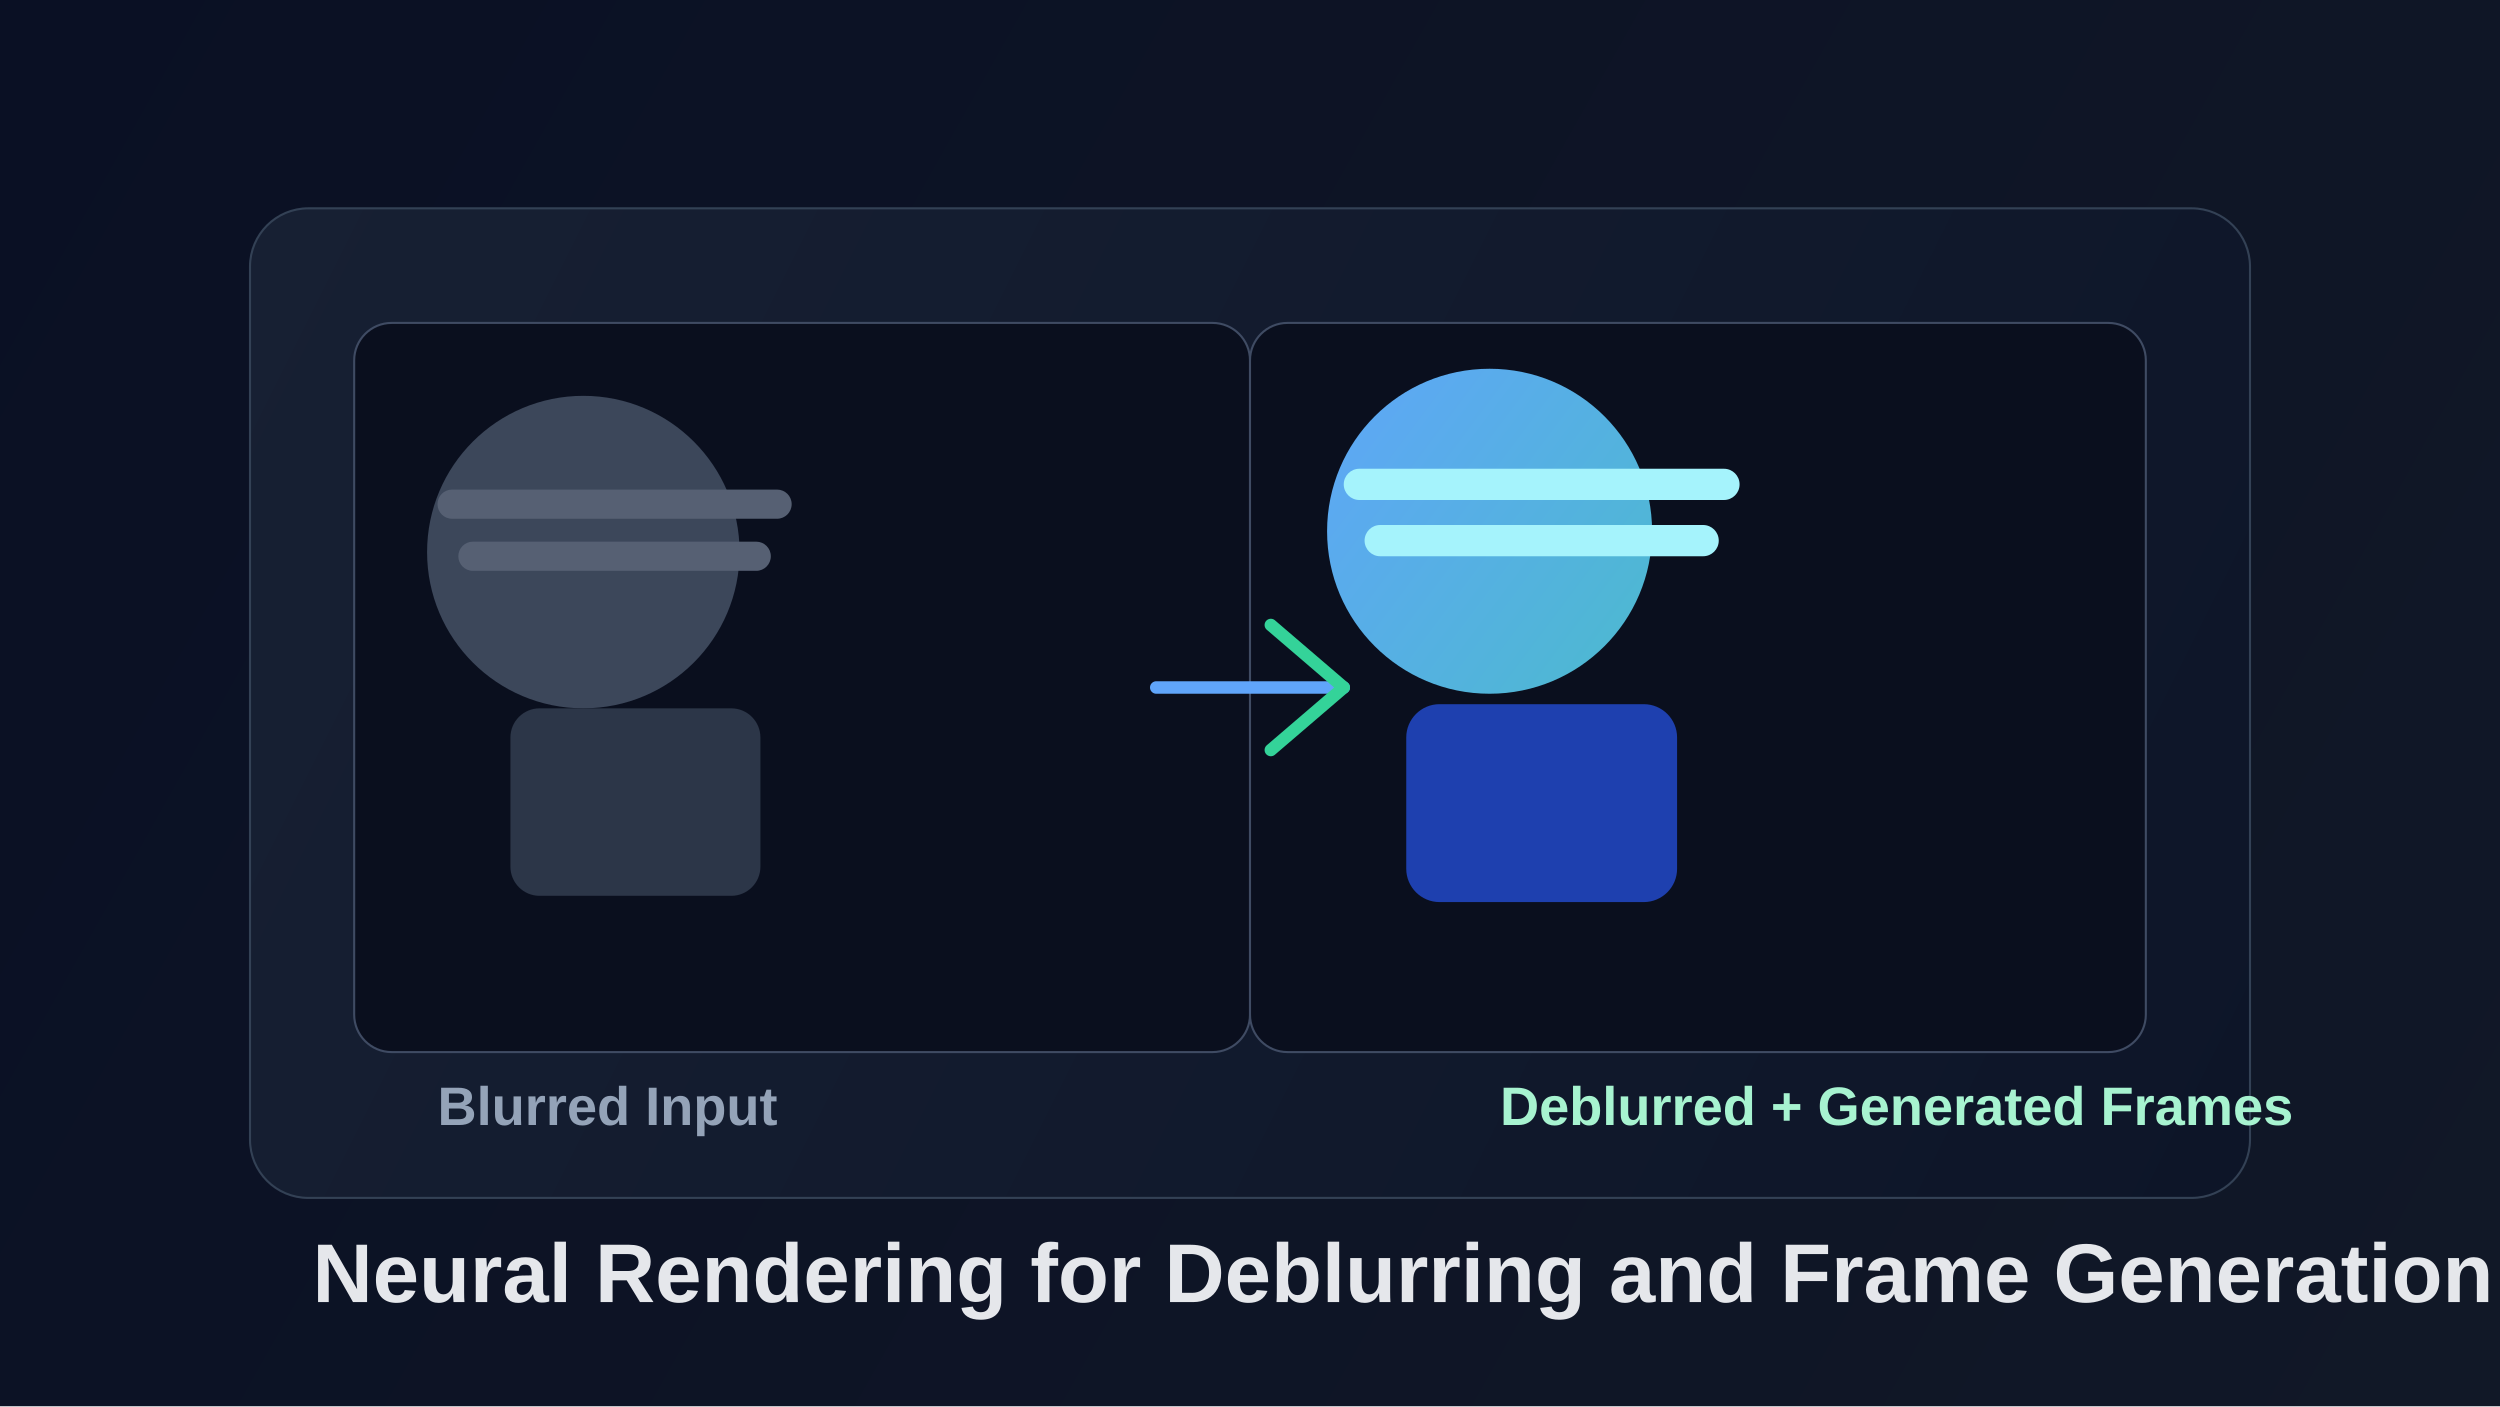
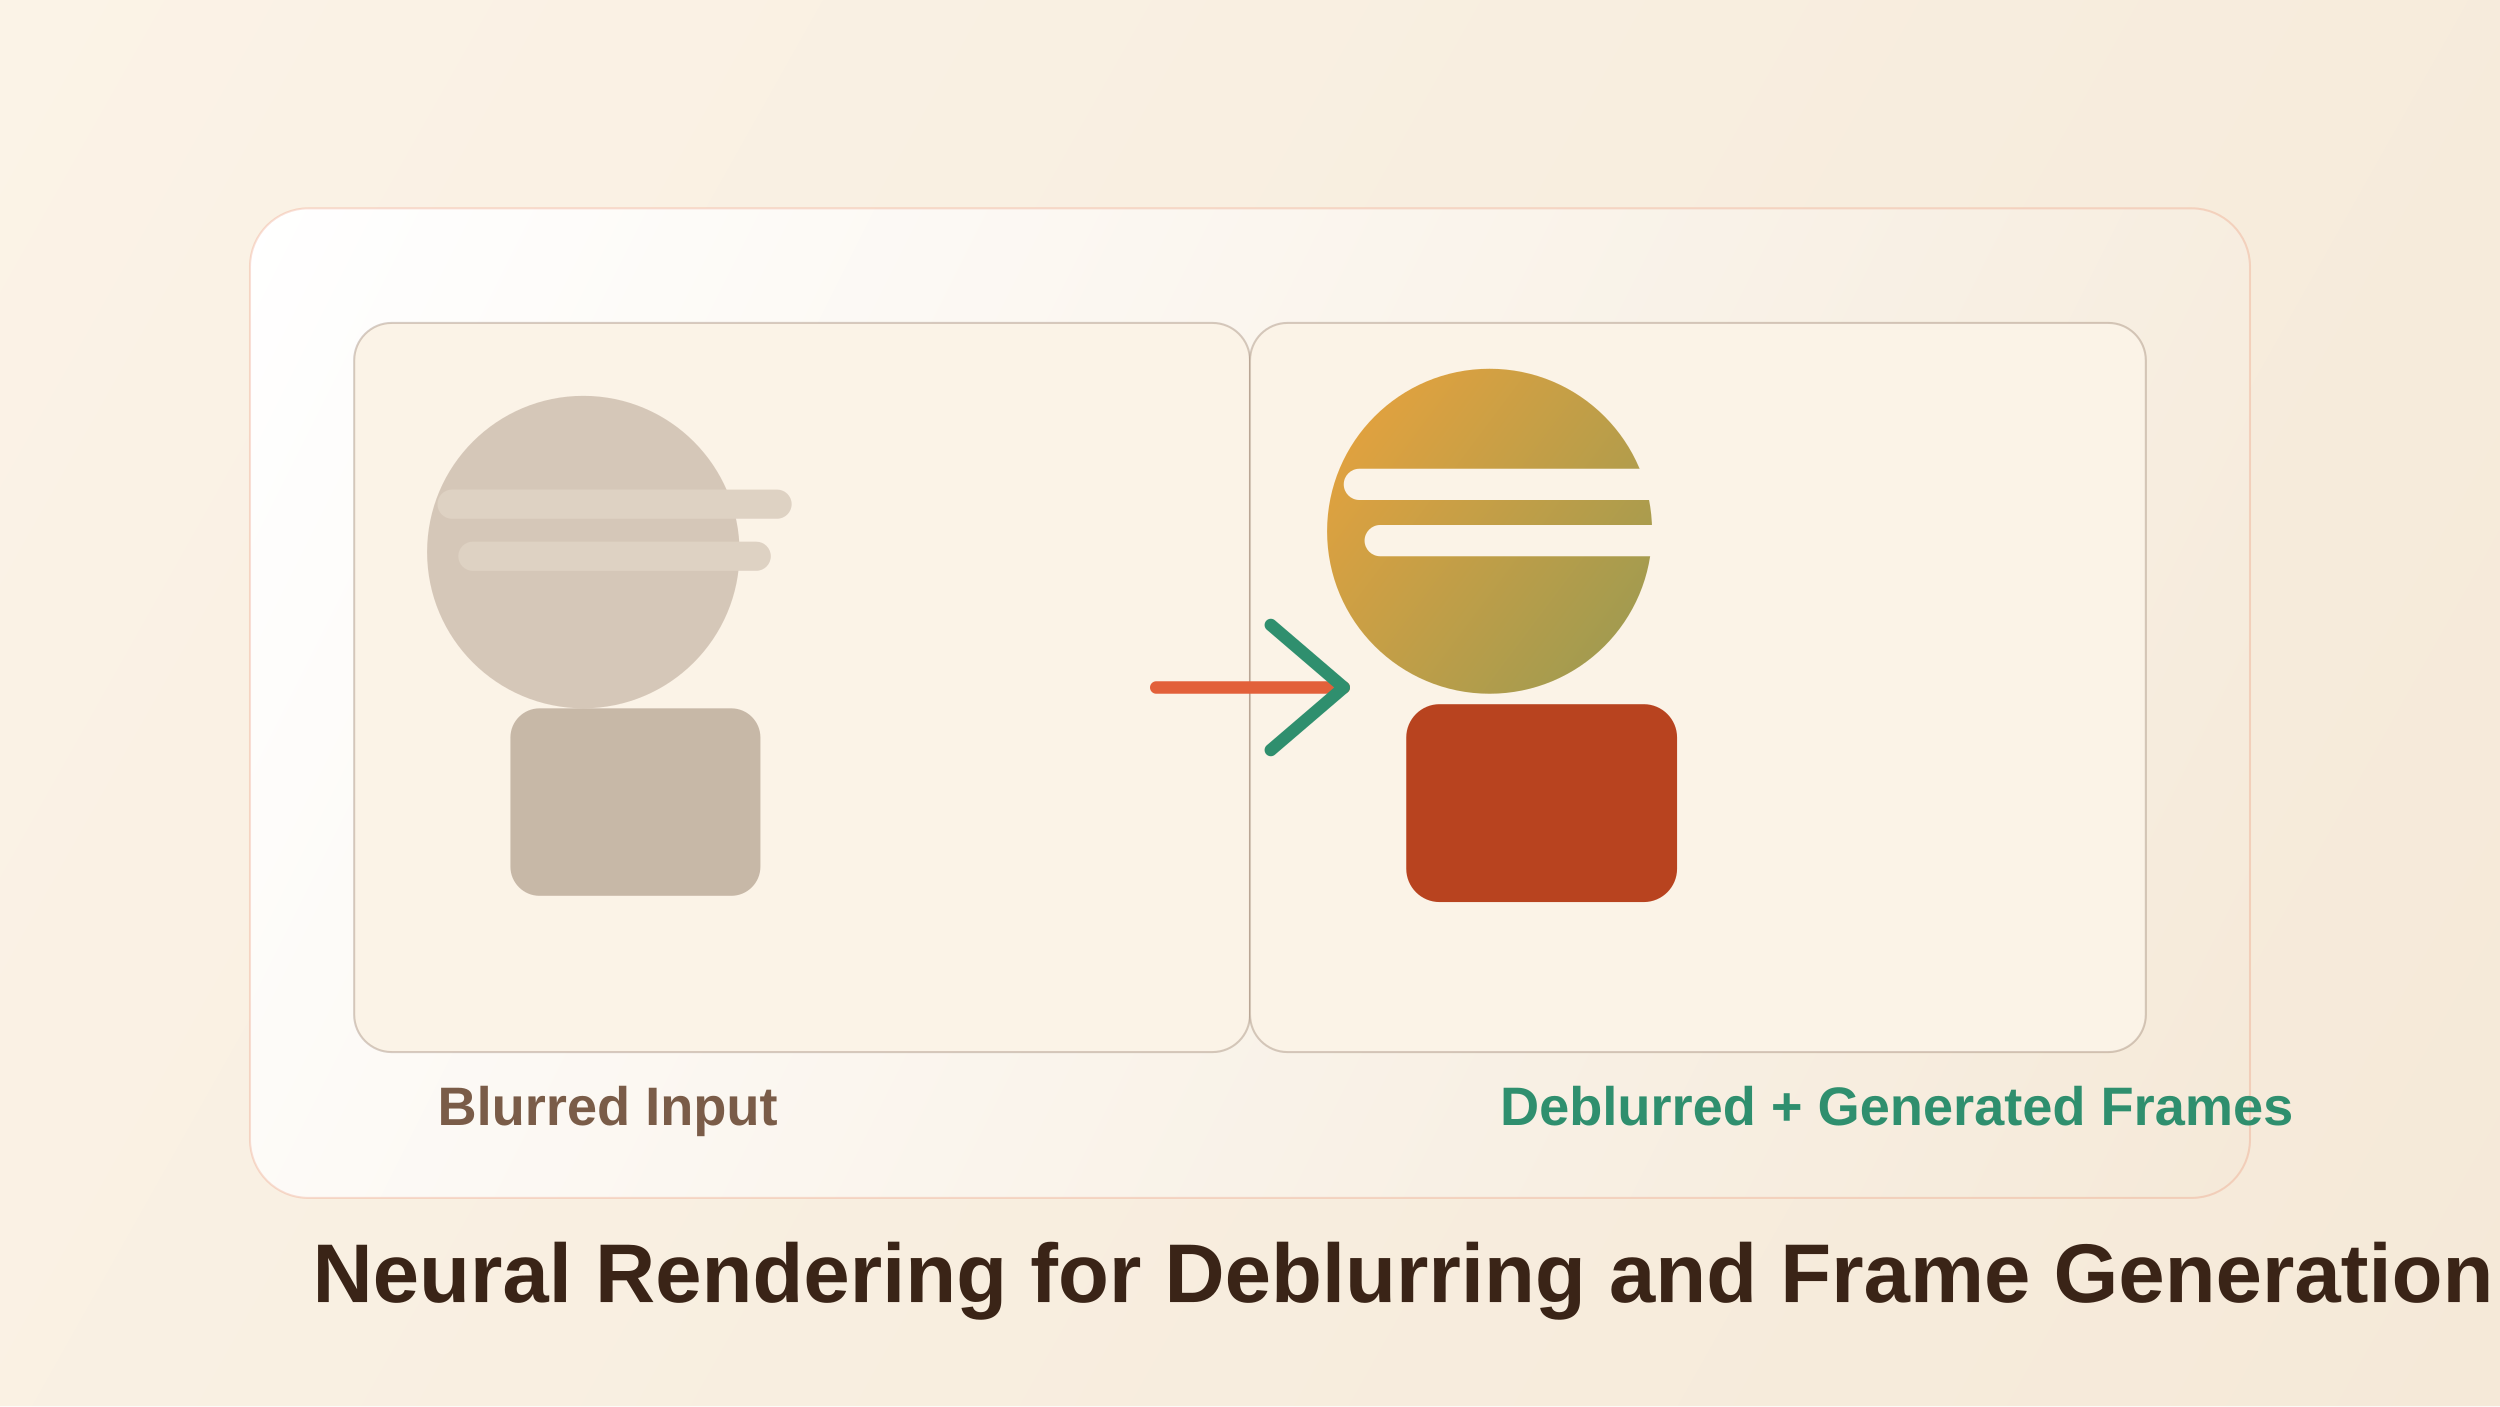
<svg xmlns="http://www.w3.org/2000/svg" width="1200" height="675" viewBox="0 0 1200 675" fill="none">
  <defs>
    <linearGradient id="bg2" x1="0" y1="0" x2="1200" y2="675" gradientUnits="userSpaceOnUse">
-       <stop stop-color="#0A1024" />
-       <stop offset="1" stop-color="#111827" />
+       <stop stop-color="#FBF3E7" />
+       <stop offset="1" stop-color="#F5E9D8" />
    </linearGradient>
    <linearGradient id="panel" x1="120" y1="100" x2="1080" y2="580" gradientUnits="userSpaceOnUse">
-       <stop stop-color="#172033" />
-       <stop offset="1" stop-color="#0D1528" />
+       <stop stop-color="#FFFFFF" />
+       <stop offset="1" stop-color="#F5E9D8" />
    </linearGradient>
    <linearGradient id="sharp" x1="630" y1="170" x2="1030" y2="470" gradientUnits="userSpaceOnUse">
-       <stop stop-color="#60A5FA" />
-       <stop offset="1" stop-color="#34D399" />
+       <stop stop-color="#EFA33B" />
+       <stop offset="1" stop-color="#2F8F6E" />
    </linearGradient>
  </defs>
  <rect width="1200" height="675" fill="url(#bg2)" />
-   <rect x="120" y="100" width="960" height="475" rx="28" fill="url(#panel)" stroke="#334155" />
-   <rect x="170" y="155" width="430" height="350" rx="18" fill="#0A0F1E" stroke="#3F4B63" />
-   <rect x="600" y="155" width="430" height="350" rx="18" fill="#0A0F1E" stroke="#3F4B63" />
+   <rect x="120" y="100" width="960" height="475" rx="28" fill="url(#panel)" stroke="#E2603A" stroke-opacity="0.2" />
+   <rect x="170" y="155" width="430" height="350" rx="18" fill="#FBF3E7" stroke="#7A5C48" stroke-opacity="0.3" />
+   <rect x="600" y="155" width="430" height="350" rx="18" fill="#FBF3E7" stroke="#7A5C48" stroke-opacity="0.3" />
  <g opacity="0.55">
-     <circle cx="280" cy="265" r="75" fill="#64748B" />
-     <rect x="245" y="340" width="120" height="90" rx="14" fill="#475569" />
-     <rect x="210" y="235" width="170" height="14" rx="7" fill="#94A3B8" />
-     <rect x="220" y="260" width="150" height="14" rx="7" fill="#94A3B8" />
+     <circle cx="280" cy="265" r="75" fill="#B7A392" />
+     <rect x="245" y="340" width="120" height="90" rx="14" fill="#9C8672" />
+     <rect x="210" y="235" width="170" height="14" rx="7" fill="#C7B6A6" />
+     <rect x="220" y="260" width="150" height="14" rx="7" fill="#C7B6A6" />
  </g>
  <g>
    <circle cx="715" cy="255" r="78" fill="url(#sharp)" />
-     <rect x="675" y="338" width="130" height="95" rx="16" fill="#1E40AF" />
-     <rect x="645" y="225" width="190" height="15" rx="7.5" fill="#A5F3FC" />
-     <rect x="655" y="252" width="170" height="15" rx="7.5" fill="#A5F3FC" />
+     <rect x="675" y="338" width="130" height="95" rx="16" fill="#B8431F" />
+     <rect x="645" y="225" width="190" height="15" rx="7.5" fill="#FBF3E7" />
+     <rect x="655" y="252" width="170" height="15" rx="7.5" fill="#FBF3E7" />
  </g>
-   <path d="M555 330L645 330" stroke="#60A5FA" stroke-width="6" stroke-linecap="round" />
-   <path d="M610 300L645 330L610 360" stroke="#34D399" stroke-width="6" stroke-linecap="round" stroke-linejoin="round" />
-   <text x="210" y="540" fill="#94A3B8" font-family="Arial, sans-serif" font-size="26" font-weight="700">Blurred Input</text>
-   <text x="720" y="540" fill="#A7F3D0" font-family="Arial, sans-serif" font-size="26" font-weight="700">Deblurred + Generated Frames</text>
-   <text x="150" y="625" fill="#E5E7EB" font-family="Arial, sans-serif" font-size="40" font-weight="800">Neural Rendering for Deblurring and Frame Generation</text>
+   <path d="M555 330L645 330" stroke="#E2603A" stroke-width="6" stroke-linecap="round" />
+   <path d="M610 300L645 330L610 360" stroke="#2F8F6E" stroke-width="6" stroke-linecap="round" stroke-linejoin="round" />
+   <text x="210" y="540" fill="#7A5C48" font-family="Arial, sans-serif" font-size="26" font-weight="700">Blurred Input</text>
+   <text x="720" y="540" fill="#2F8F6E" font-family="Arial, sans-serif" font-size="26" font-weight="700">Deblurred + Generated Frames</text>
+   <text x="150" y="625" fill="#3A2417" font-family="Arial, sans-serif" font-size="40" font-weight="800">Neural Rendering for Deblurring and Frame Generation</text>
</svg>
